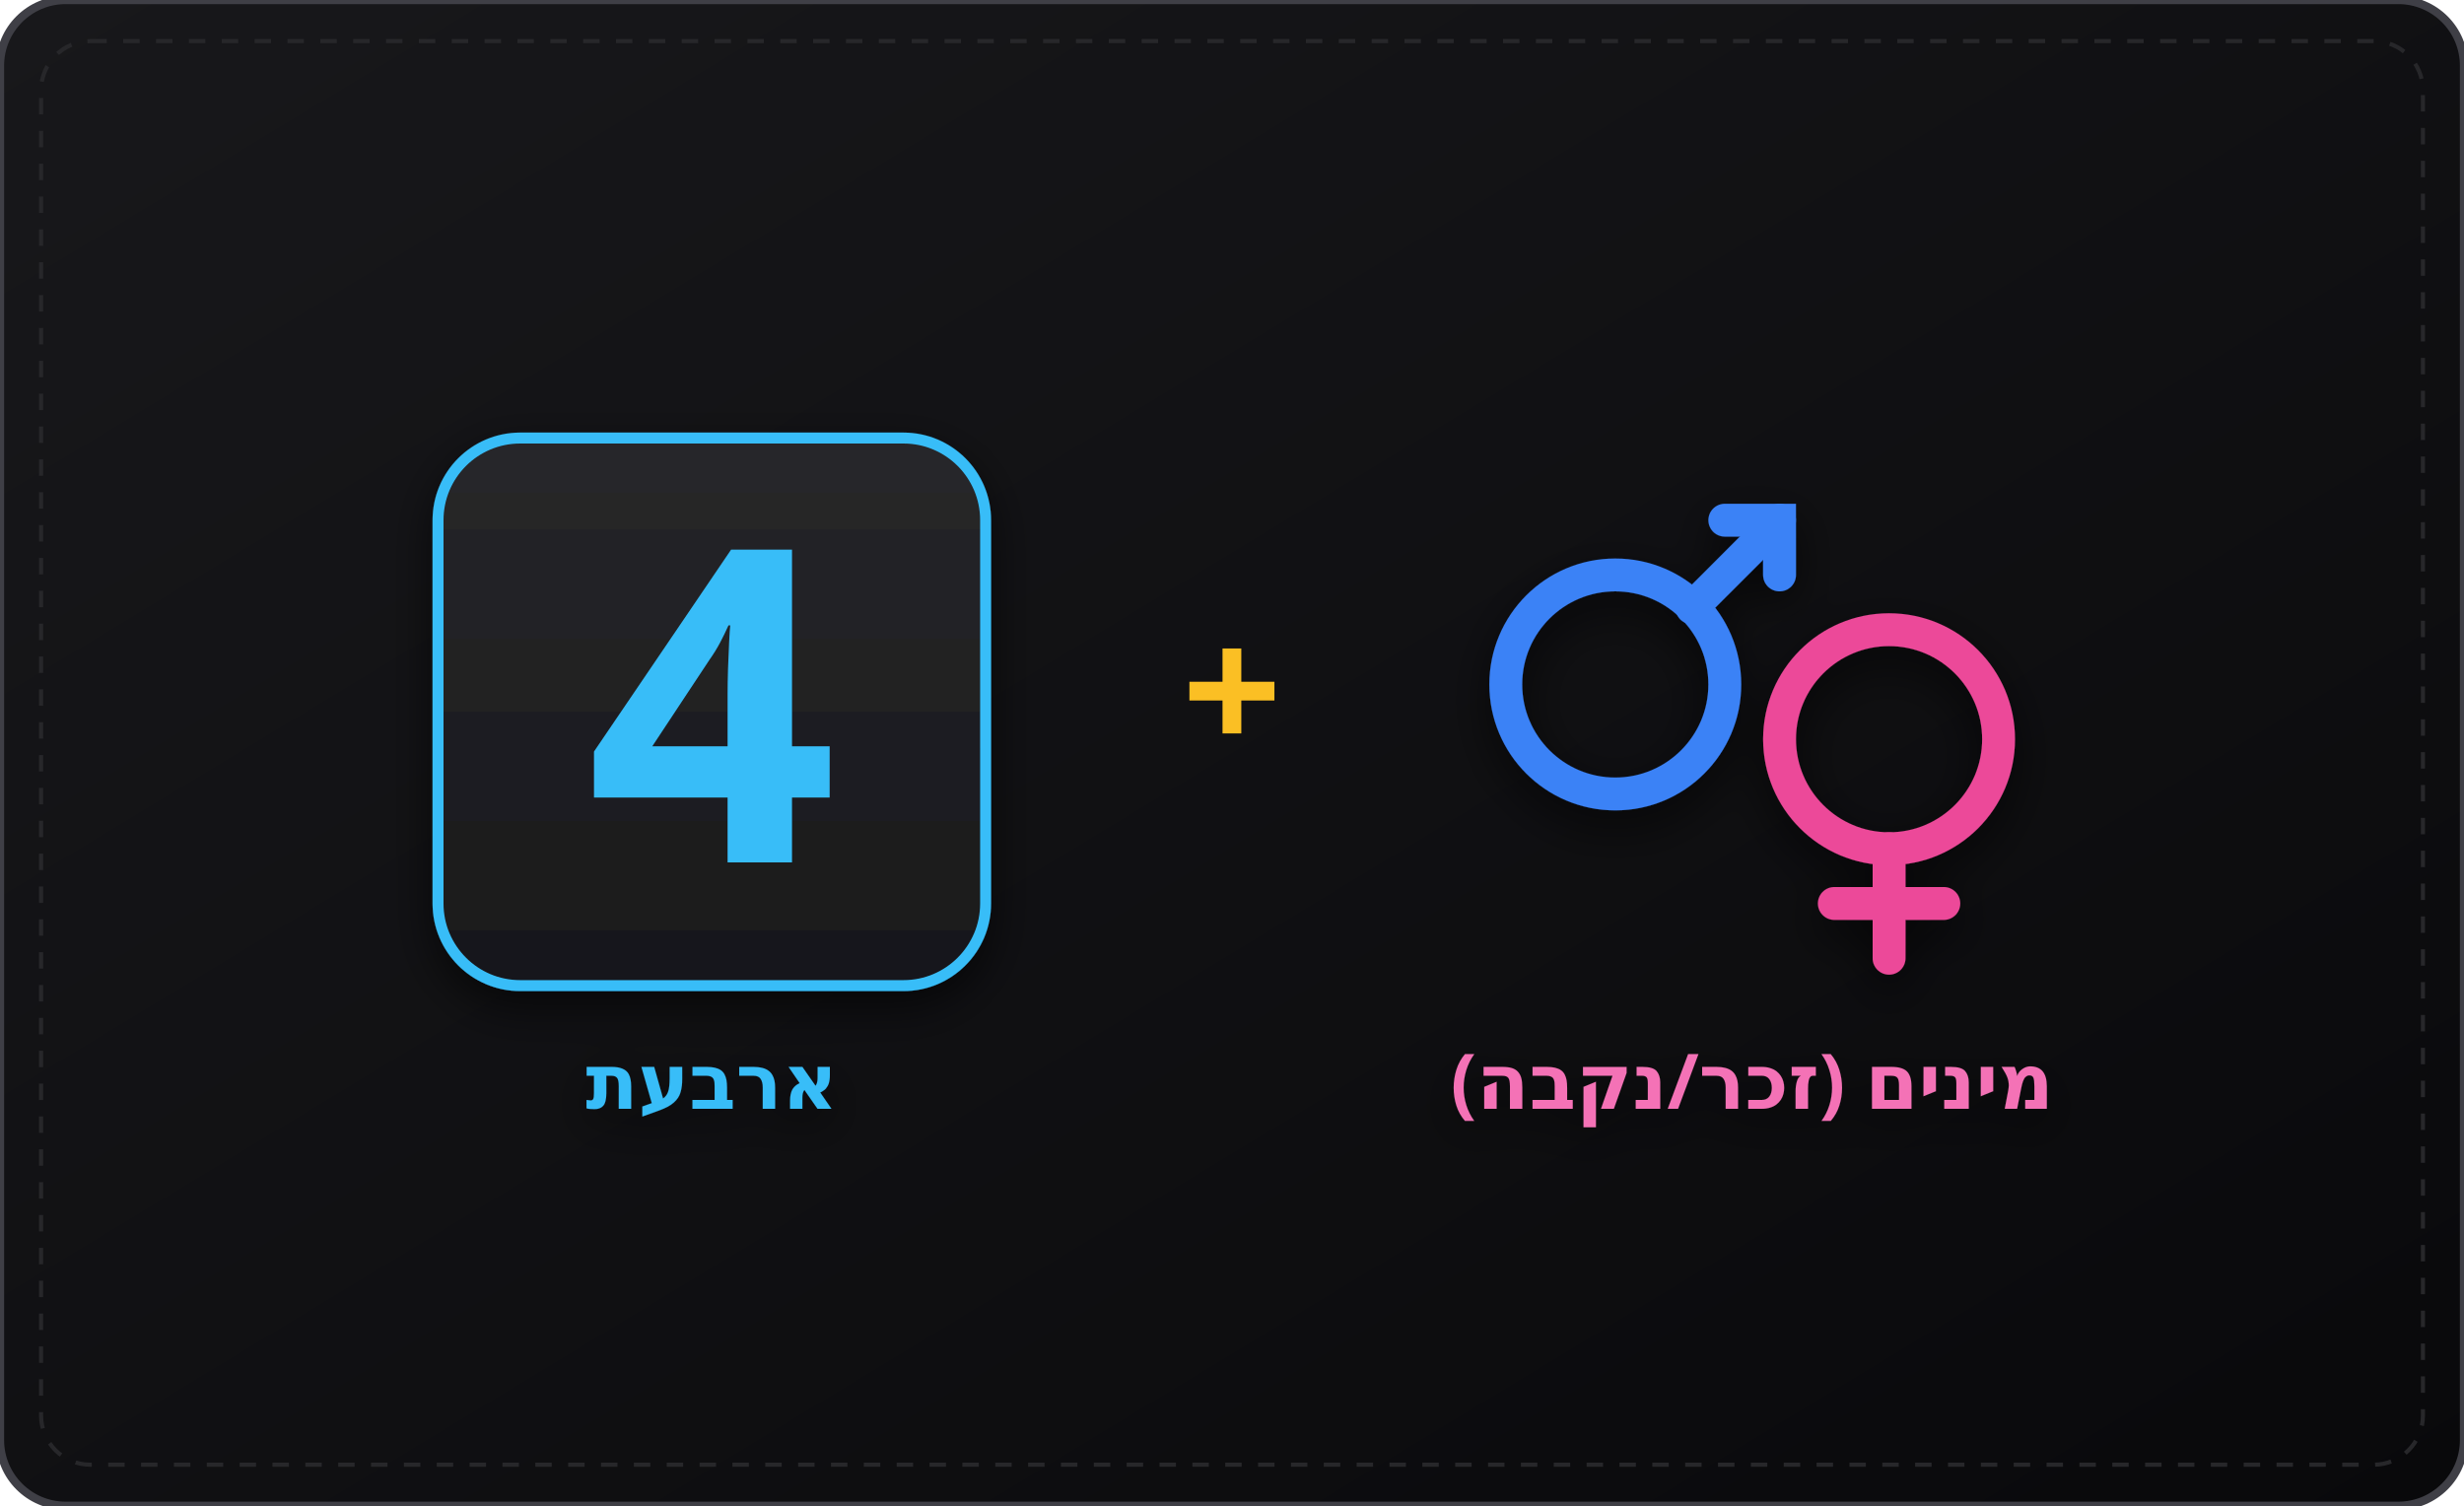
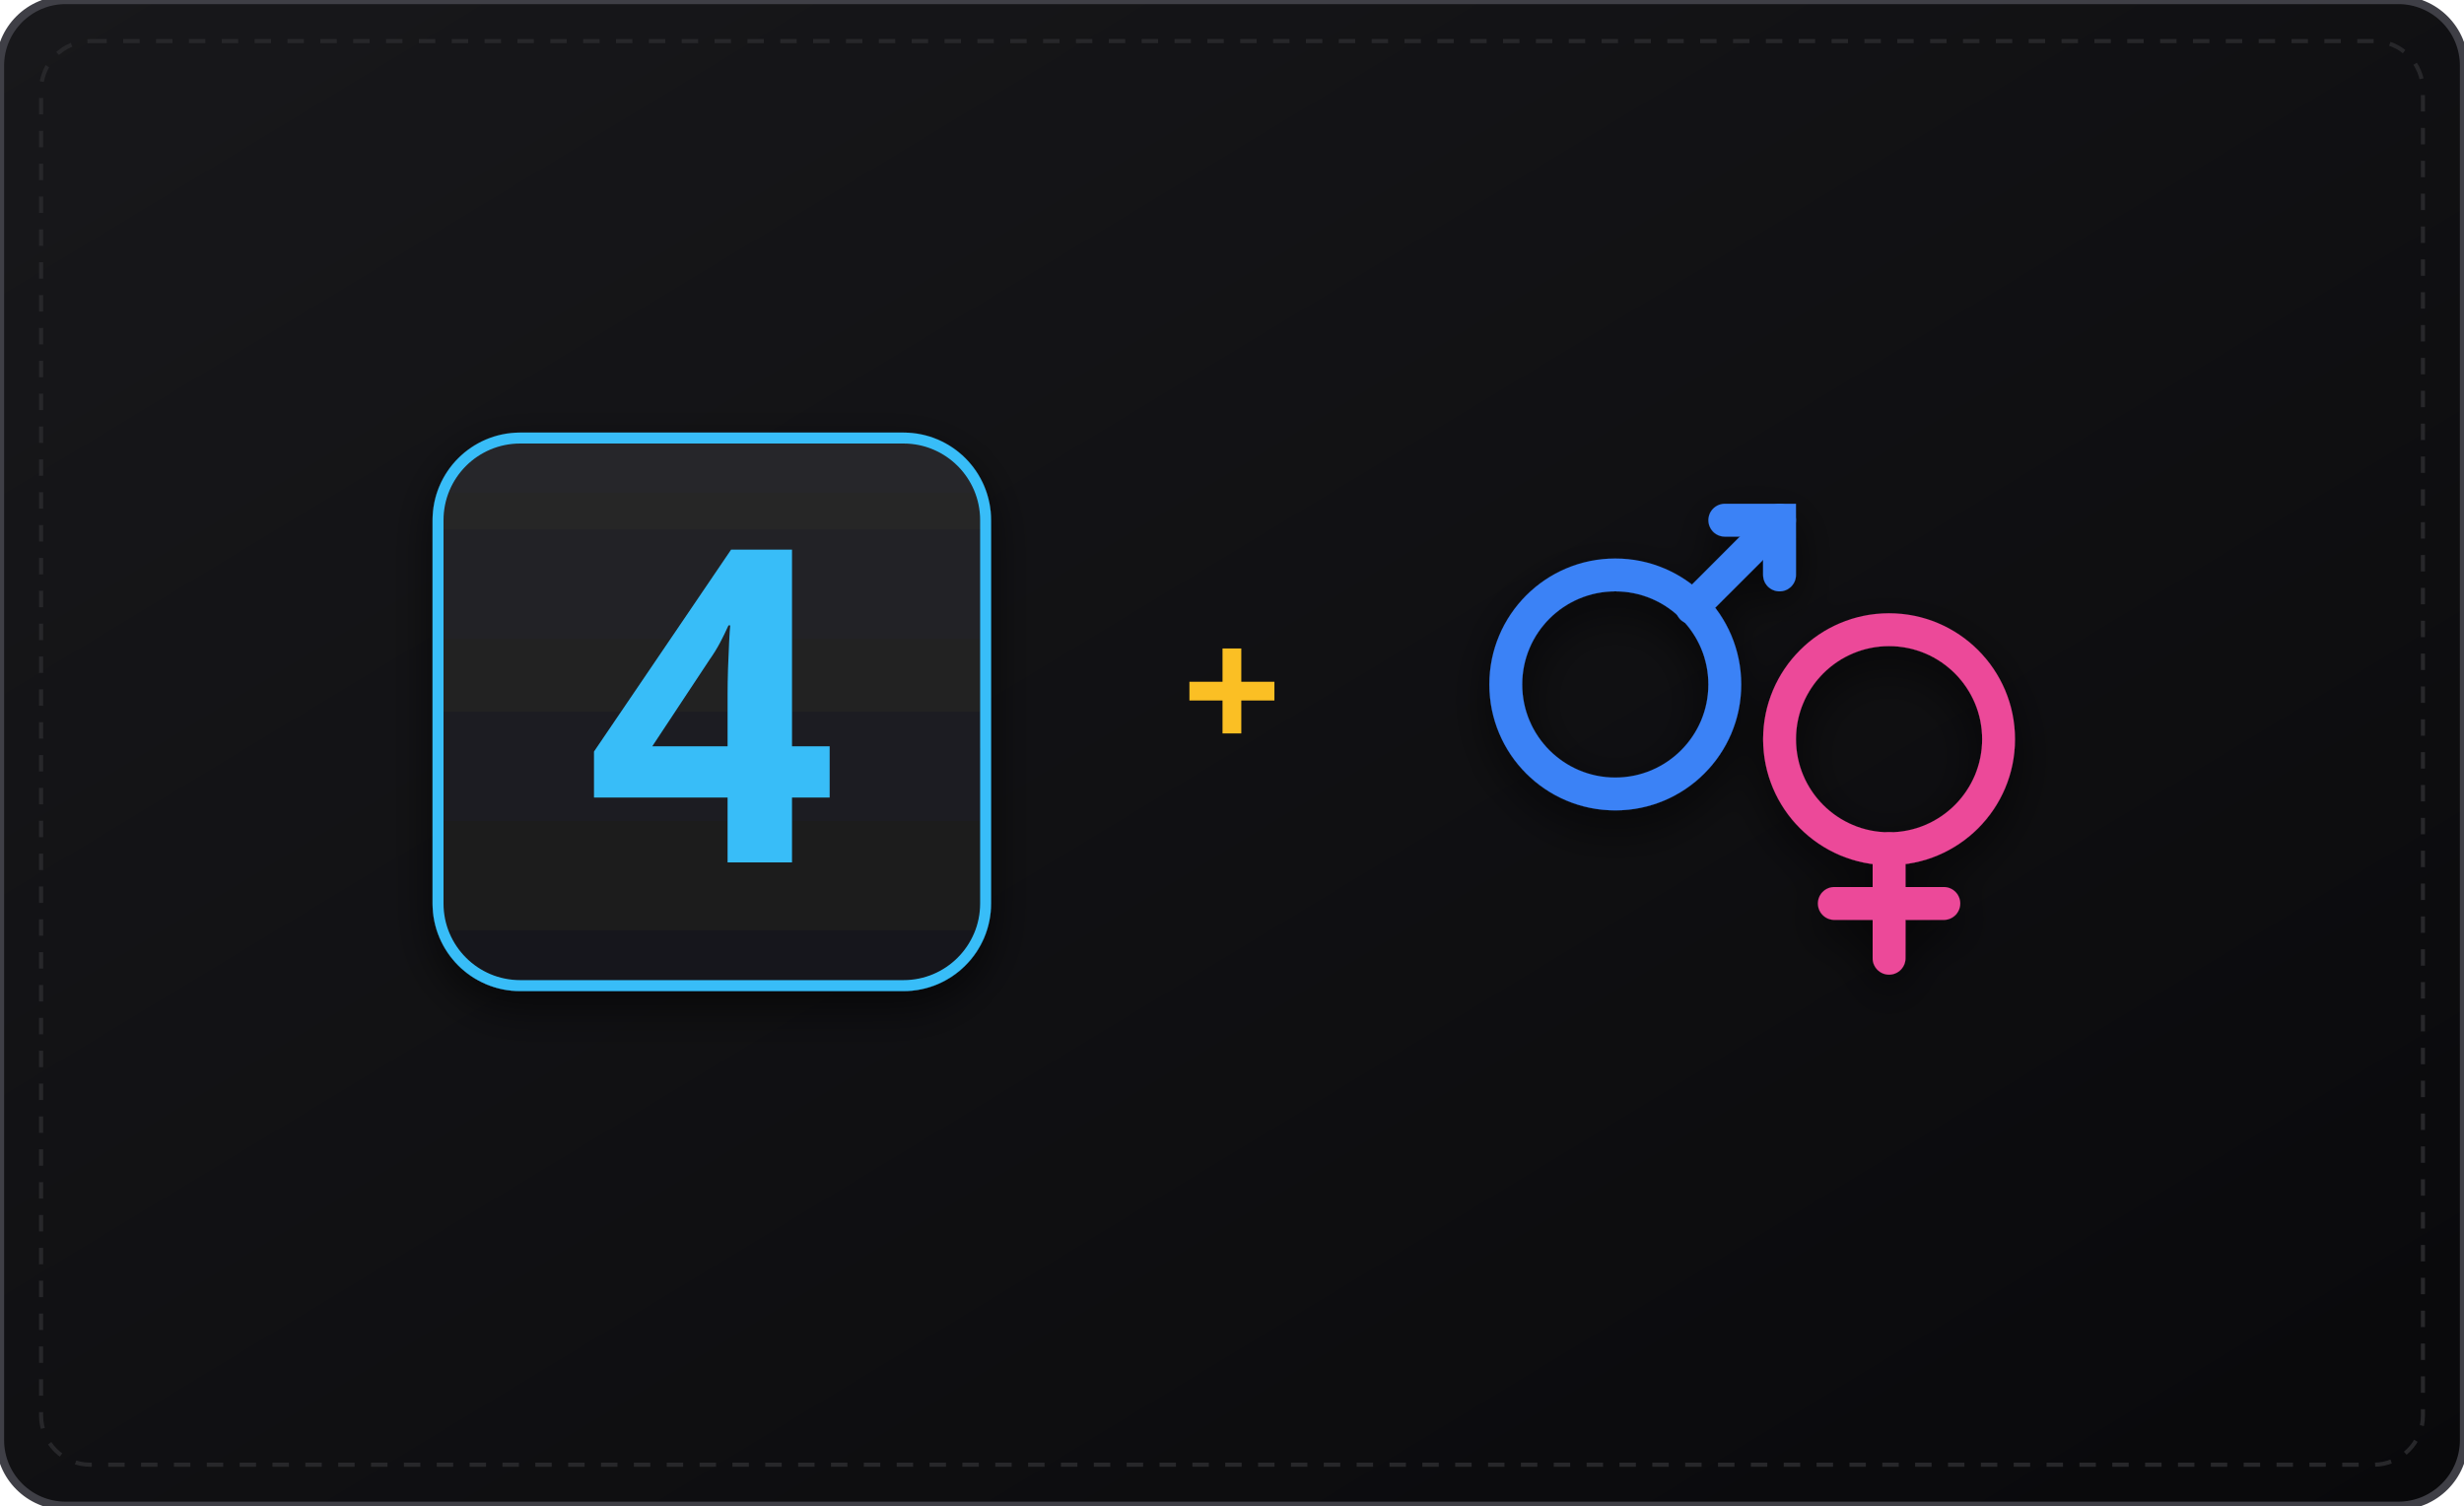
<svg xmlns="http://www.w3.org/2000/svg" viewBox="0 0 900 550" width="100%" height="100%" class="rebus-svg">
  <defs>
    <linearGradient id="bgGrad" x1="0%" y1="0%" x2="100%" y2="100%">
      <stop offset="0%" stop-color="#18181b" />
      <stop offset="100%" stop-color="#09090b" />
    </linearGradient>
    <linearGradient id="cardGrad" x1="0%" y1="0%" x2="0%" y2="100%">
      <stop offset="0%" stop-color="#27272a" />
      <stop offset="100%" stop-color="#18181b" />
    </linearGradient>
    <linearGradient id="goldGrad" x1="0%" y1="0%" x2="100%" y2="100%">
      <stop offset="0%" stop-color="#fbbf24" />
      <stop offset="100%" stop-color="#d97706" />
    </linearGradient>
    <linearGradient id="blueGrad" x1="0%" y1="0%" x2="100%" y2="100%">
      <stop offset="0%" stop-color="#60a5fa" />
      <stop offset="100%" stop-color="#2563eb" />
    </linearGradient>
    <linearGradient id="redGrad" x1="0%" y1="0%" x2="100%" y2="100%">
      <stop offset="0%" stop-color="#f87171" />
      <stop offset="100%" stop-color="#dc2626" />
    </linearGradient>
    <linearGradient id="greenGrad" x1="0%" y1="0%" x2="100%" y2="100%">
      <stop offset="0%" stop-color="#34d399" />
      <stop offset="100%" stop-color="#059669" />
    </linearGradient>
    <filter id="shadow" x="-20%" y="-20%" width="140%" height="140%">
      <feDropShadow dx="0" dy="6" stdDeviation="8" flood-color="#000" flood-opacity="0.6" />
    </filter>
  </defs>
  <rect width="900" height="550" rx="24" fill="url(#bgGrad)" stroke="#3f3f46" stroke-width="3" />
  <rect x="15" y="15" width="870" height="520" rx="18" fill="none" stroke="#27272a" stroke-width="1.5" stroke-dasharray="6 6" />
  <g transform="translate(260, 260)" filter="url(#shadow)">
    <rect x="-100" y="-100" width="200" height="200" rx="30" fill="url(#cardGrad)" stroke="#38bdf8" stroke-width="4" />
    <text x="0" y="55" font-family="Rubik, system-ui, sans-serif" font-size="160" font-weight="900" fill="#38bdf8" text-anchor="middle">4</text>
-     <text x="0" y="145" font-family="system-ui, sans-serif" font-size="28" font-weight="900" fill="#38bdf8" text-anchor="middle">ארבעת</text>
  </g>
  <text x="450" y="275" font-family="system-ui, sans-serif" font-size="64" font-weight="900" fill="#fbbf24" text-anchor="middle">+</text>
  <g transform="translate(640, 260)" filter="url(#shadow)">
    <circle cx="-50" cy="-10" r="40" stroke="#3b82f6" stroke-width="12" fill="none" />
    <line x1="-22" y1="-38" x2="10" y2="-70" stroke="#3b82f6" stroke-width="12" stroke-linecap="round" />
    <polyline points="-10,-70 10,-70 10,-50" stroke="#3b82f6" stroke-width="12" fill="none" stroke-linecap="round" />
    <circle cx="50" cy="10" r="40" stroke="#ec4899" stroke-width="12" fill="none" />
    <line x1="50" y1="50" x2="50" y2="90" stroke="#ec4899" stroke-width="12" stroke-linecap="round" />
    <line x1="30" y1="70" x2="70" y2="70" stroke="#ec4899" stroke-width="12" stroke-linecap="round" />
-     <text x="0" y="145" font-family="system-ui, sans-serif" font-size="28" font-weight="900" fill="#f472b6" text-anchor="middle">מינים (זכר/נקבה)</text>
  </g>
</svg>
